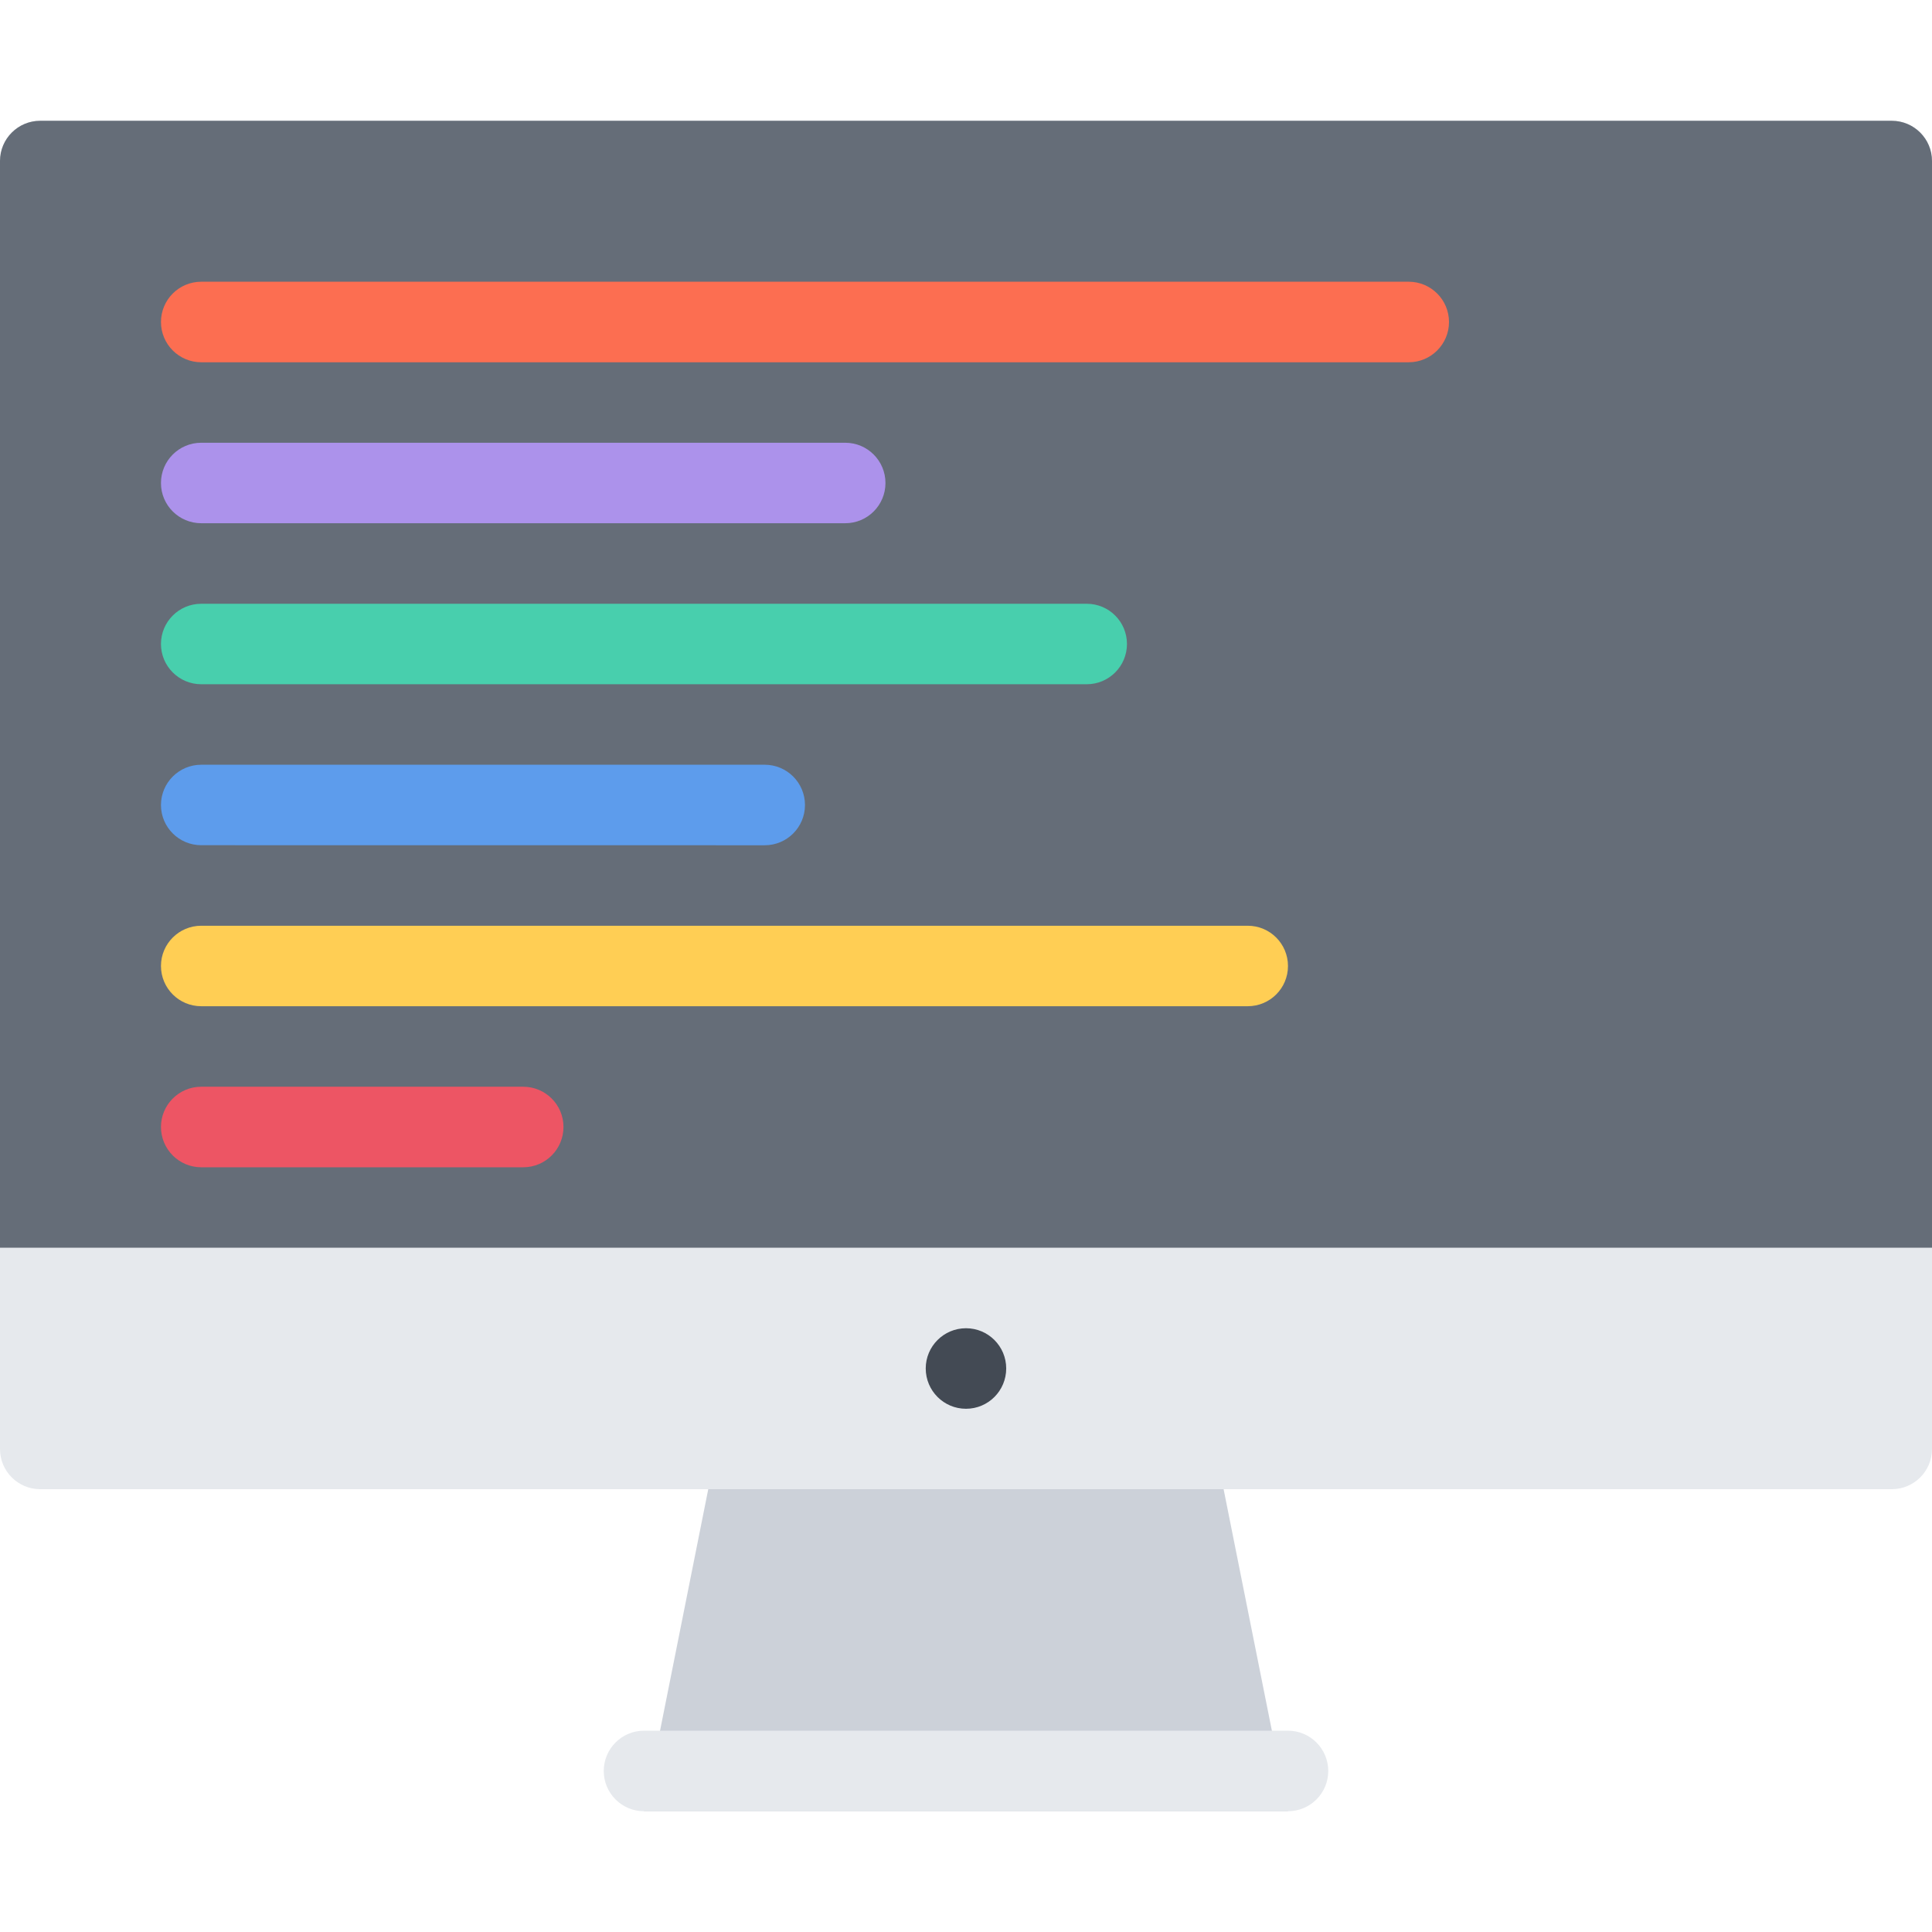
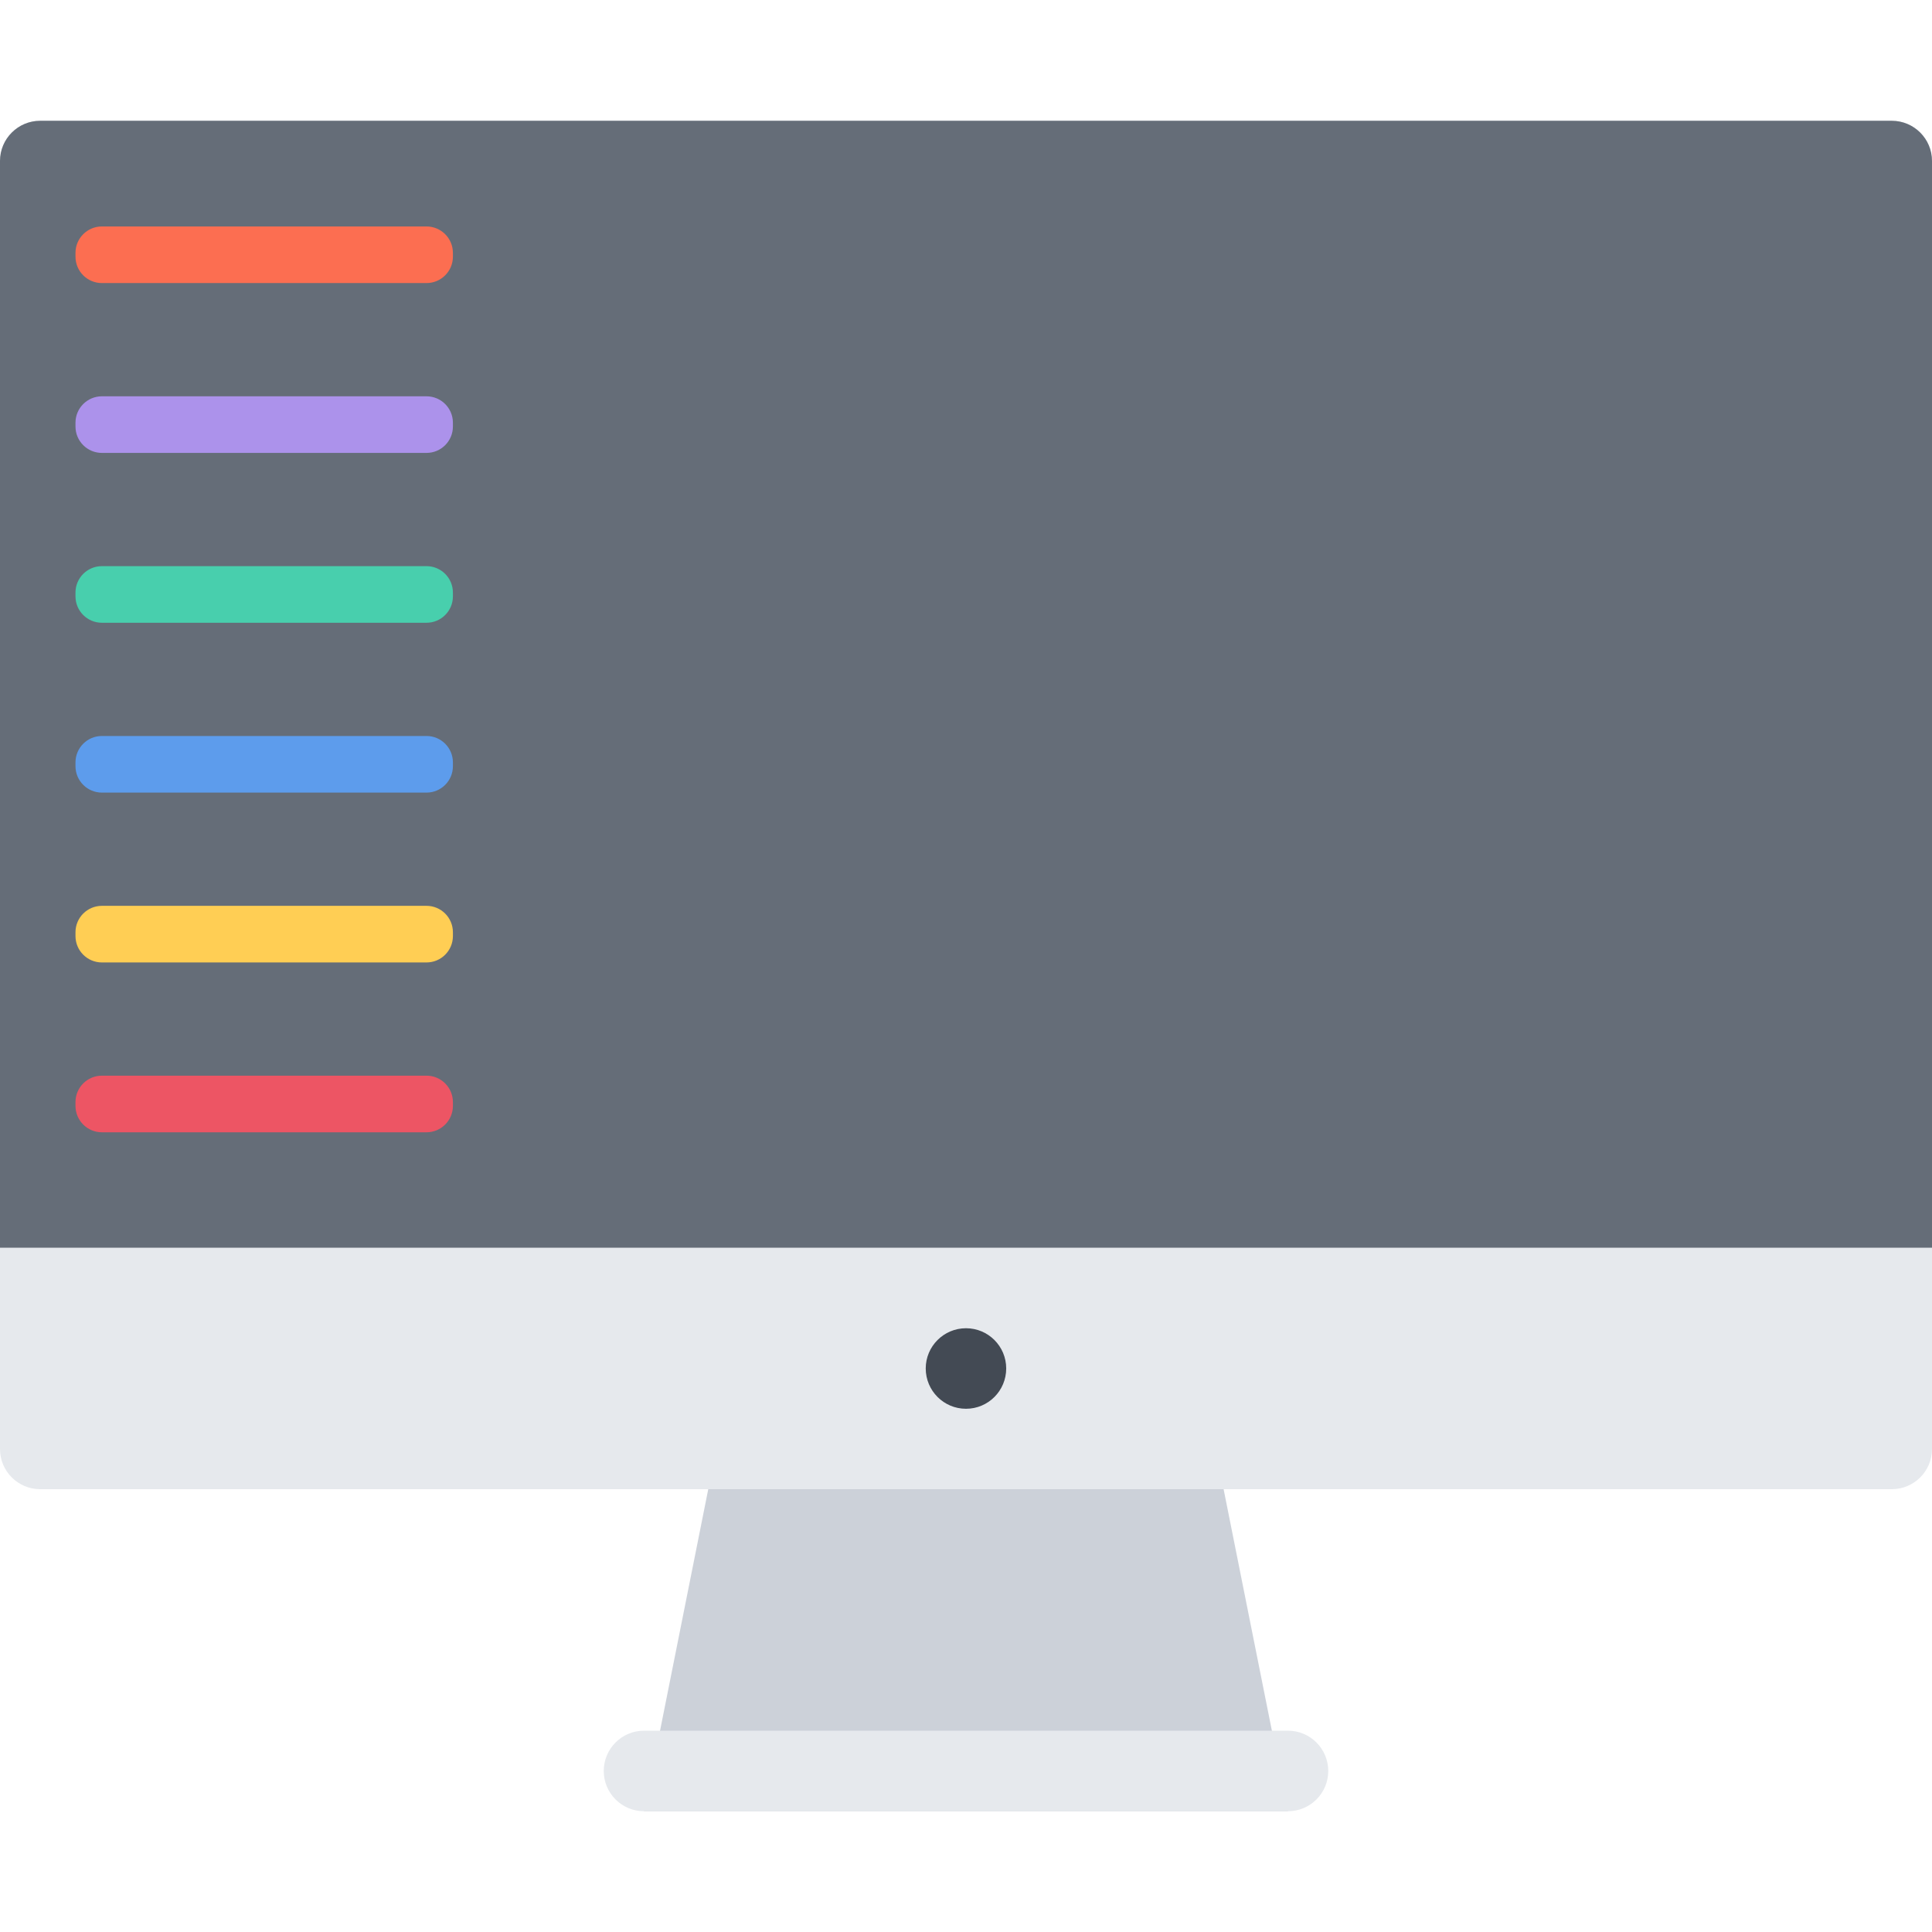
<svg xmlns="http://www.w3.org/2000/svg" version="1.1" id="Layer_1" x="0px" y="0px" viewBox="0 0 511.883 511.883" style="enable-background:new 0 0 511.883 511.883;" xml:space="preserve">
  <polygon style="fill:#CCD1D9;" points="341.251,479.885 170.618,479.885 191.894,373.316 319.942,373.285 " />
  <g>
    <path style="fill:#E6E9ED;" d="M511.883,383.909c0,5.905-4.781,10.653-10.67,10.653H10.654C4.78,394.561,0,389.814,0,383.908   V42.651c0-5.889,4.78-10.653,10.654-10.653h490.559c5.889,0,10.67,4.764,10.67,10.653V383.909z" />
    <path style="fill:#E6E9ED;" d="M341.251,479.885H170.618c-5.874,0-10.654-4.779-10.654-10.653c0-5.905,4.78-10.686,10.654-10.686   h170.633c5.889,0,10.669,4.78,10.669,10.686C351.92,475.107,347.139,479.885,341.251,479.885z" />
  </g>
  <path style="fill:#656D78;" d="M501.213,31.998H10.654C4.78,31.998,0,36.762,0,42.651v287.926h511.883V42.651  C511.883,36.762,507.102,31.998,501.213,31.998z" />
  <path style="fill:#434A54;" d="M266.595,362.569c0,5.905-4.765,10.685-10.654,10.685c-5.889,0-10.669-4.779-10.669-10.685  c0-5.874,4.78-10.653,10.669-10.653C261.83,351.916,266.595,356.695,266.595,362.569z" />
-   <path style="fill:#FC6E51;" d="M373.243,74.644H53.317c-5.89,0-10.669,4.78-10.669,10.669c0,5.89,4.78,10.67,10.669,10.67h319.926  c5.889,0,10.67-4.78,10.67-10.67C383.913,79.424,379.131,74.644,373.243,74.644z" />
-   <path style="fill:#AC92EB;" d="M53.317,138.63h170.632c5.89,0,10.654-4.765,10.654-10.654c0-5.905-4.764-10.669-10.654-10.669  H53.317c-5.89,0-10.669,4.764-10.669,10.669C42.647,133.865,47.427,138.63,53.317,138.63z" />
-   <path style="fill:#48CFAD;" d="M53.317,181.29h234.618c5.89,0,10.654-4.78,10.654-10.669s-4.765-10.653-10.654-10.653H53.317  c-5.89,0-10.669,4.764-10.669,10.653C42.647,176.51,47.427,181.29,53.317,181.29z" />
-   <path style="fill:#5D9CEC;" d="M53.317,223.938l149.293,0.016c5.905,0,10.669-4.78,10.669-10.669  c0-5.889-4.764-10.669-10.669-10.669H53.317c-5.89,0-10.669,4.78-10.669,10.669C42.647,219.173,47.427,223.938,53.317,223.938z" />
-   <path style="fill:#FFCE54;" d="M330.581,245.275H53.317c-5.89,0-10.669,4.78-10.669,10.654c0,5.905,4.78,10.67,10.669,10.67h277.264  c5.905,0,10.67-4.765,10.67-10.654C341.251,250.057,336.486,245.275,330.581,245.275z" />
-   <path style="fill:#ED5564;" d="M138.625,287.93H53.317c-5.89,0-10.669,4.781-10.669,10.654c0,5.905,4.78,10.686,10.669,10.686  h85.309c5.905,0,10.669-4.78,10.669-10.686C149.295,292.711,144.53,287.93,138.625,287.93z" />
+   <rect x="20" y="60" width="100" height="15" rx="7" style="fill:#FC6E51;">
+     <animate attributeType="XML" attributeName="width" values="200;470;200" dur="6s" repeatCount="indefinite" />
+   </rect>
+   <rect x="20" y="105" width="100" height="15" rx="7" style="fill:#AC92EB;">
+     <animate attributeType="XML" attributeName="width" values="100;370;100" dur="4s" repeatCount="indefinite" />
+   </rect>
+   <rect x="20" y="150" width="100" height="15" rx="7" style="fill:#48CFAD;">
+     <animate attributeType="XML" attributeName="width" values="250;340;250" dur="5s" repeatCount="indefinite" />
+   </rect>
+   <rect x="20" y="195" width="100" height="15" rx="7" style="fill:#5D9CEC;">
+     <animate attributeType="XML" attributeName="width" values="80;340;80" dur="2s" repeatCount="indefinite" />
+   </rect>
+   <rect x="20" y="240" width="100" height="15" rx="7" style="fill:#FFCE54;">
+     <animate attributeType="XML" attributeName="width" values="300;370;300" dur="3s" repeatCount="indefinite" />
+   </rect>
+   <rect x="20" y="285" width="100" height="15" rx="7" style="fill:#ED5564;">
+     <animate attributeType="XML" attributeName="width" values="200;300;200" dur="4.5s" repeatCount="indefinite" />
+   </rect>
  <g>
</g>
  <g>
</g>
  <g>
</g>
  <g>
</g>
  <g>
</g>
  <g>
</g>
  <g>
</g>
  <g>
</g>
  <g>
</g>
  <g>
</g>
  <g>
</g>
  <g>
</g>
  <g>
</g>
  <g>
</g>
  <g>
</g>
</svg>
